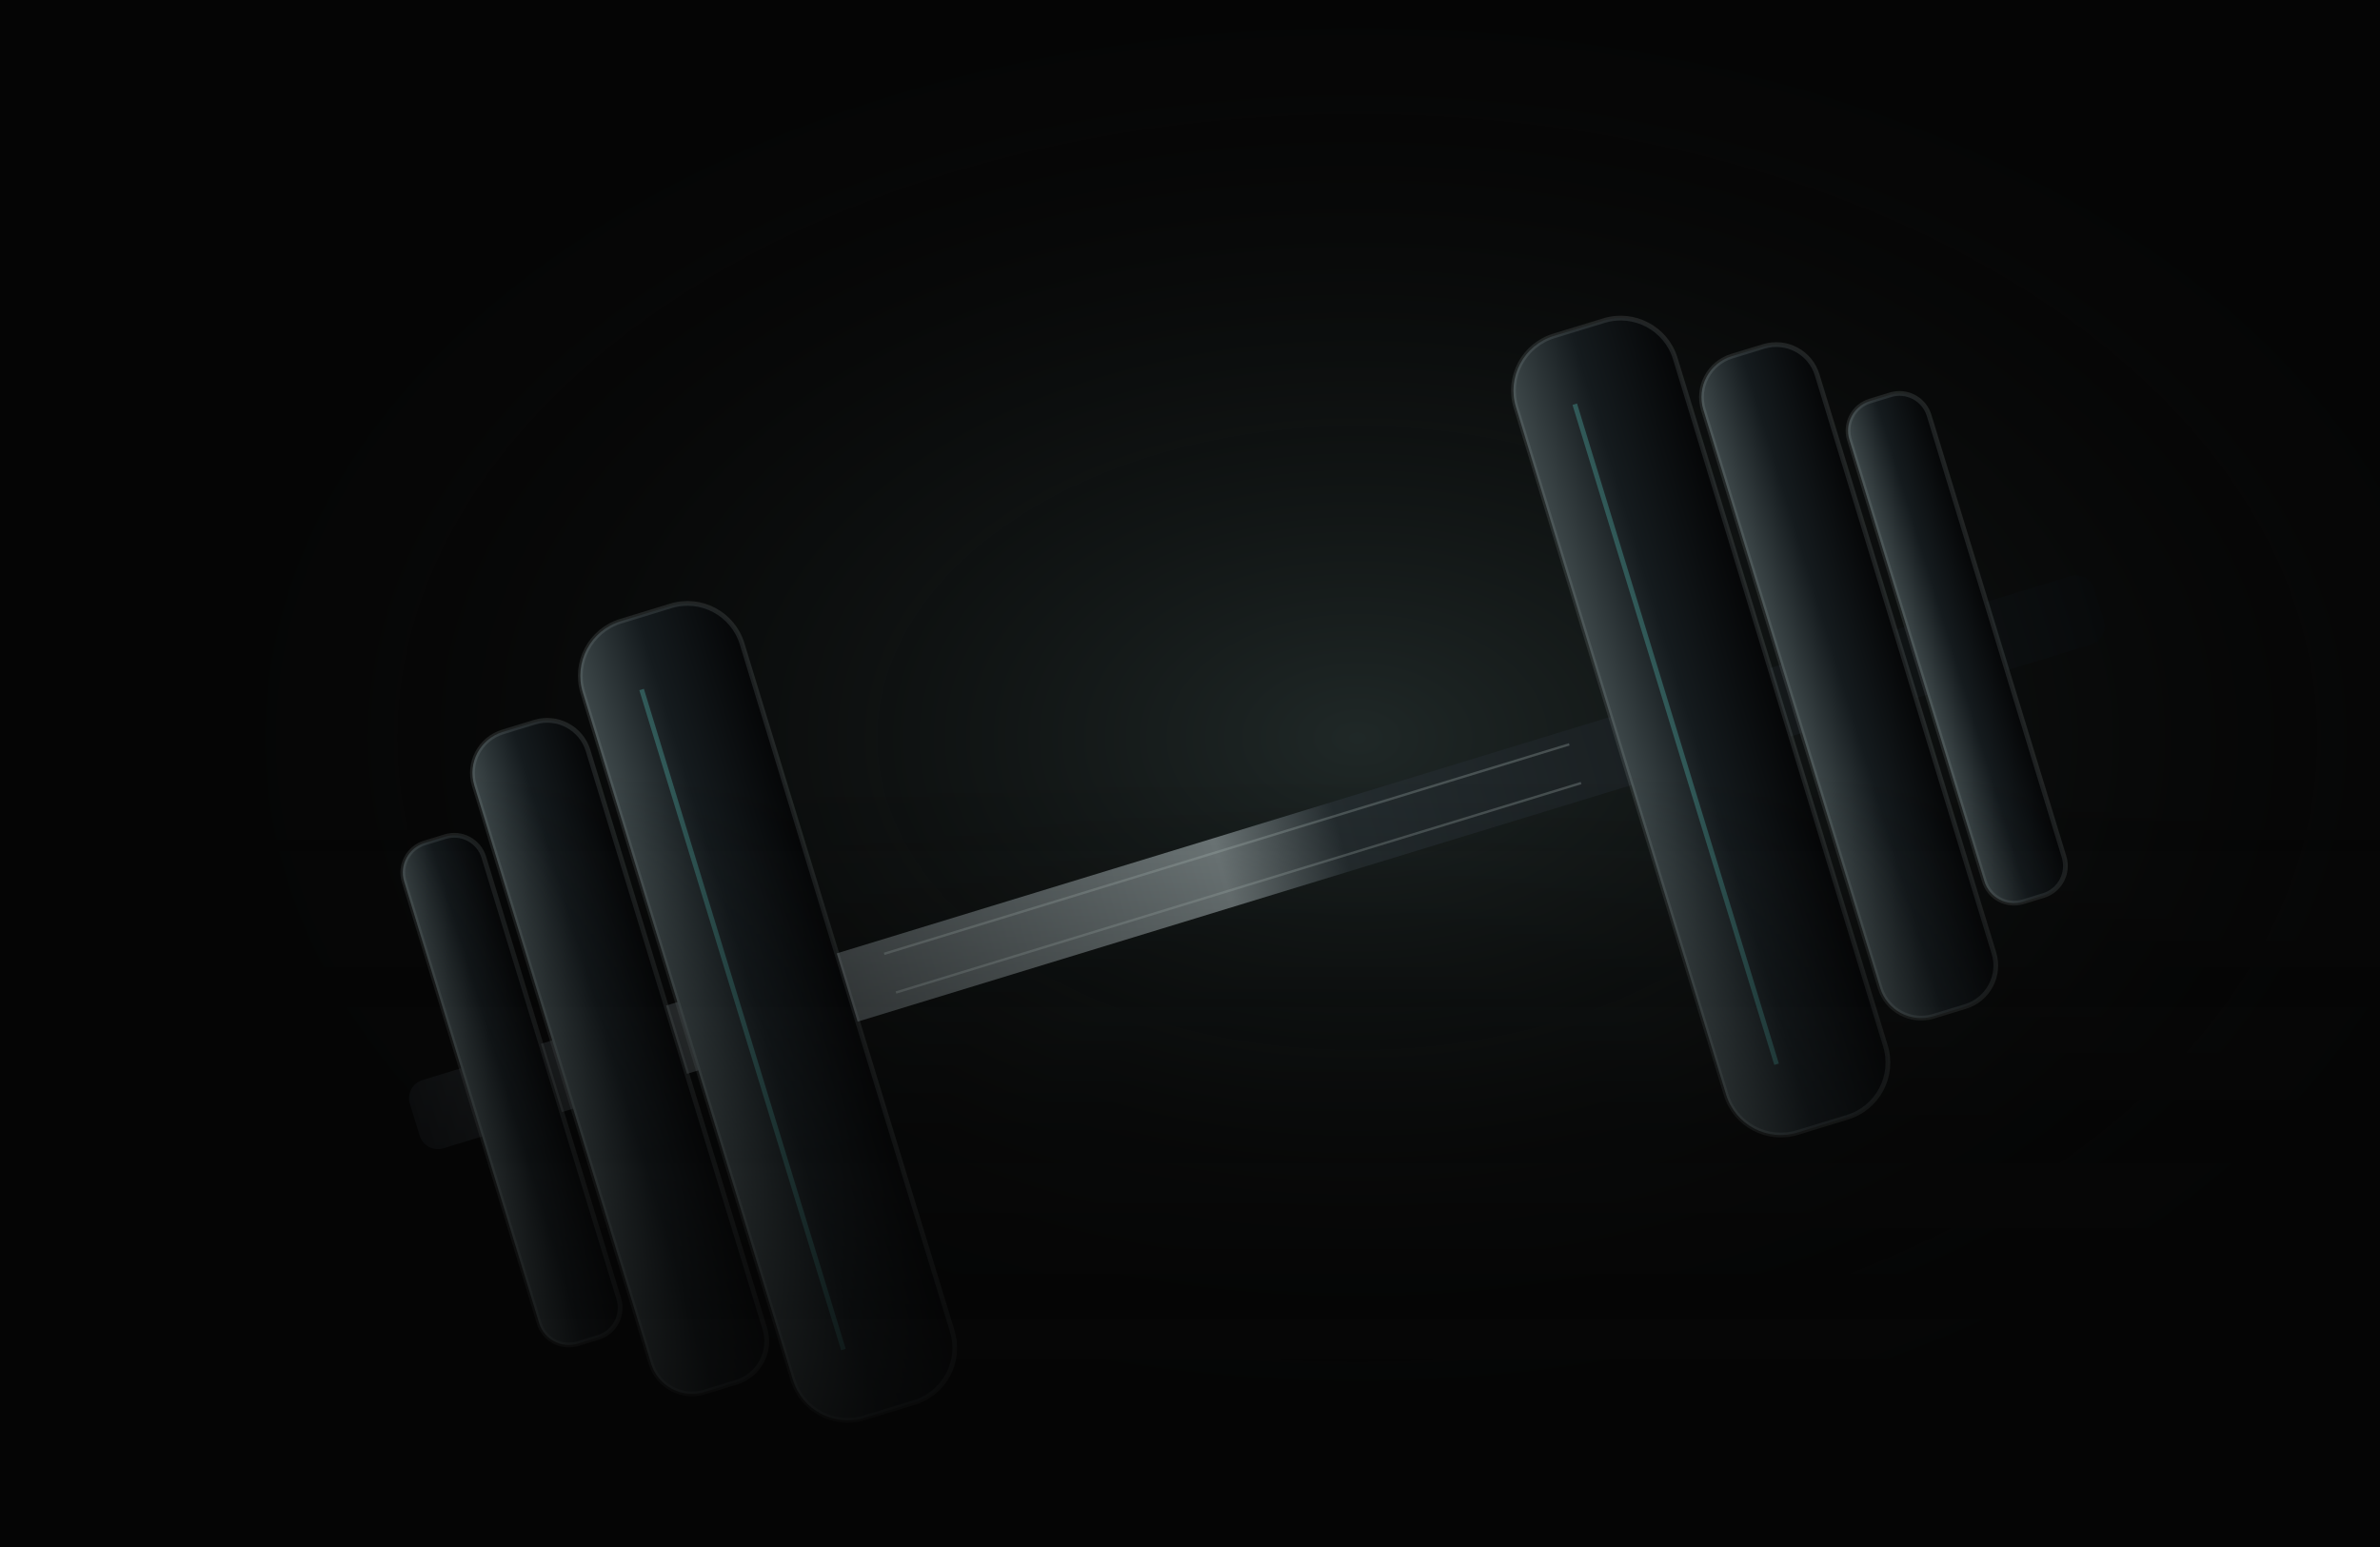
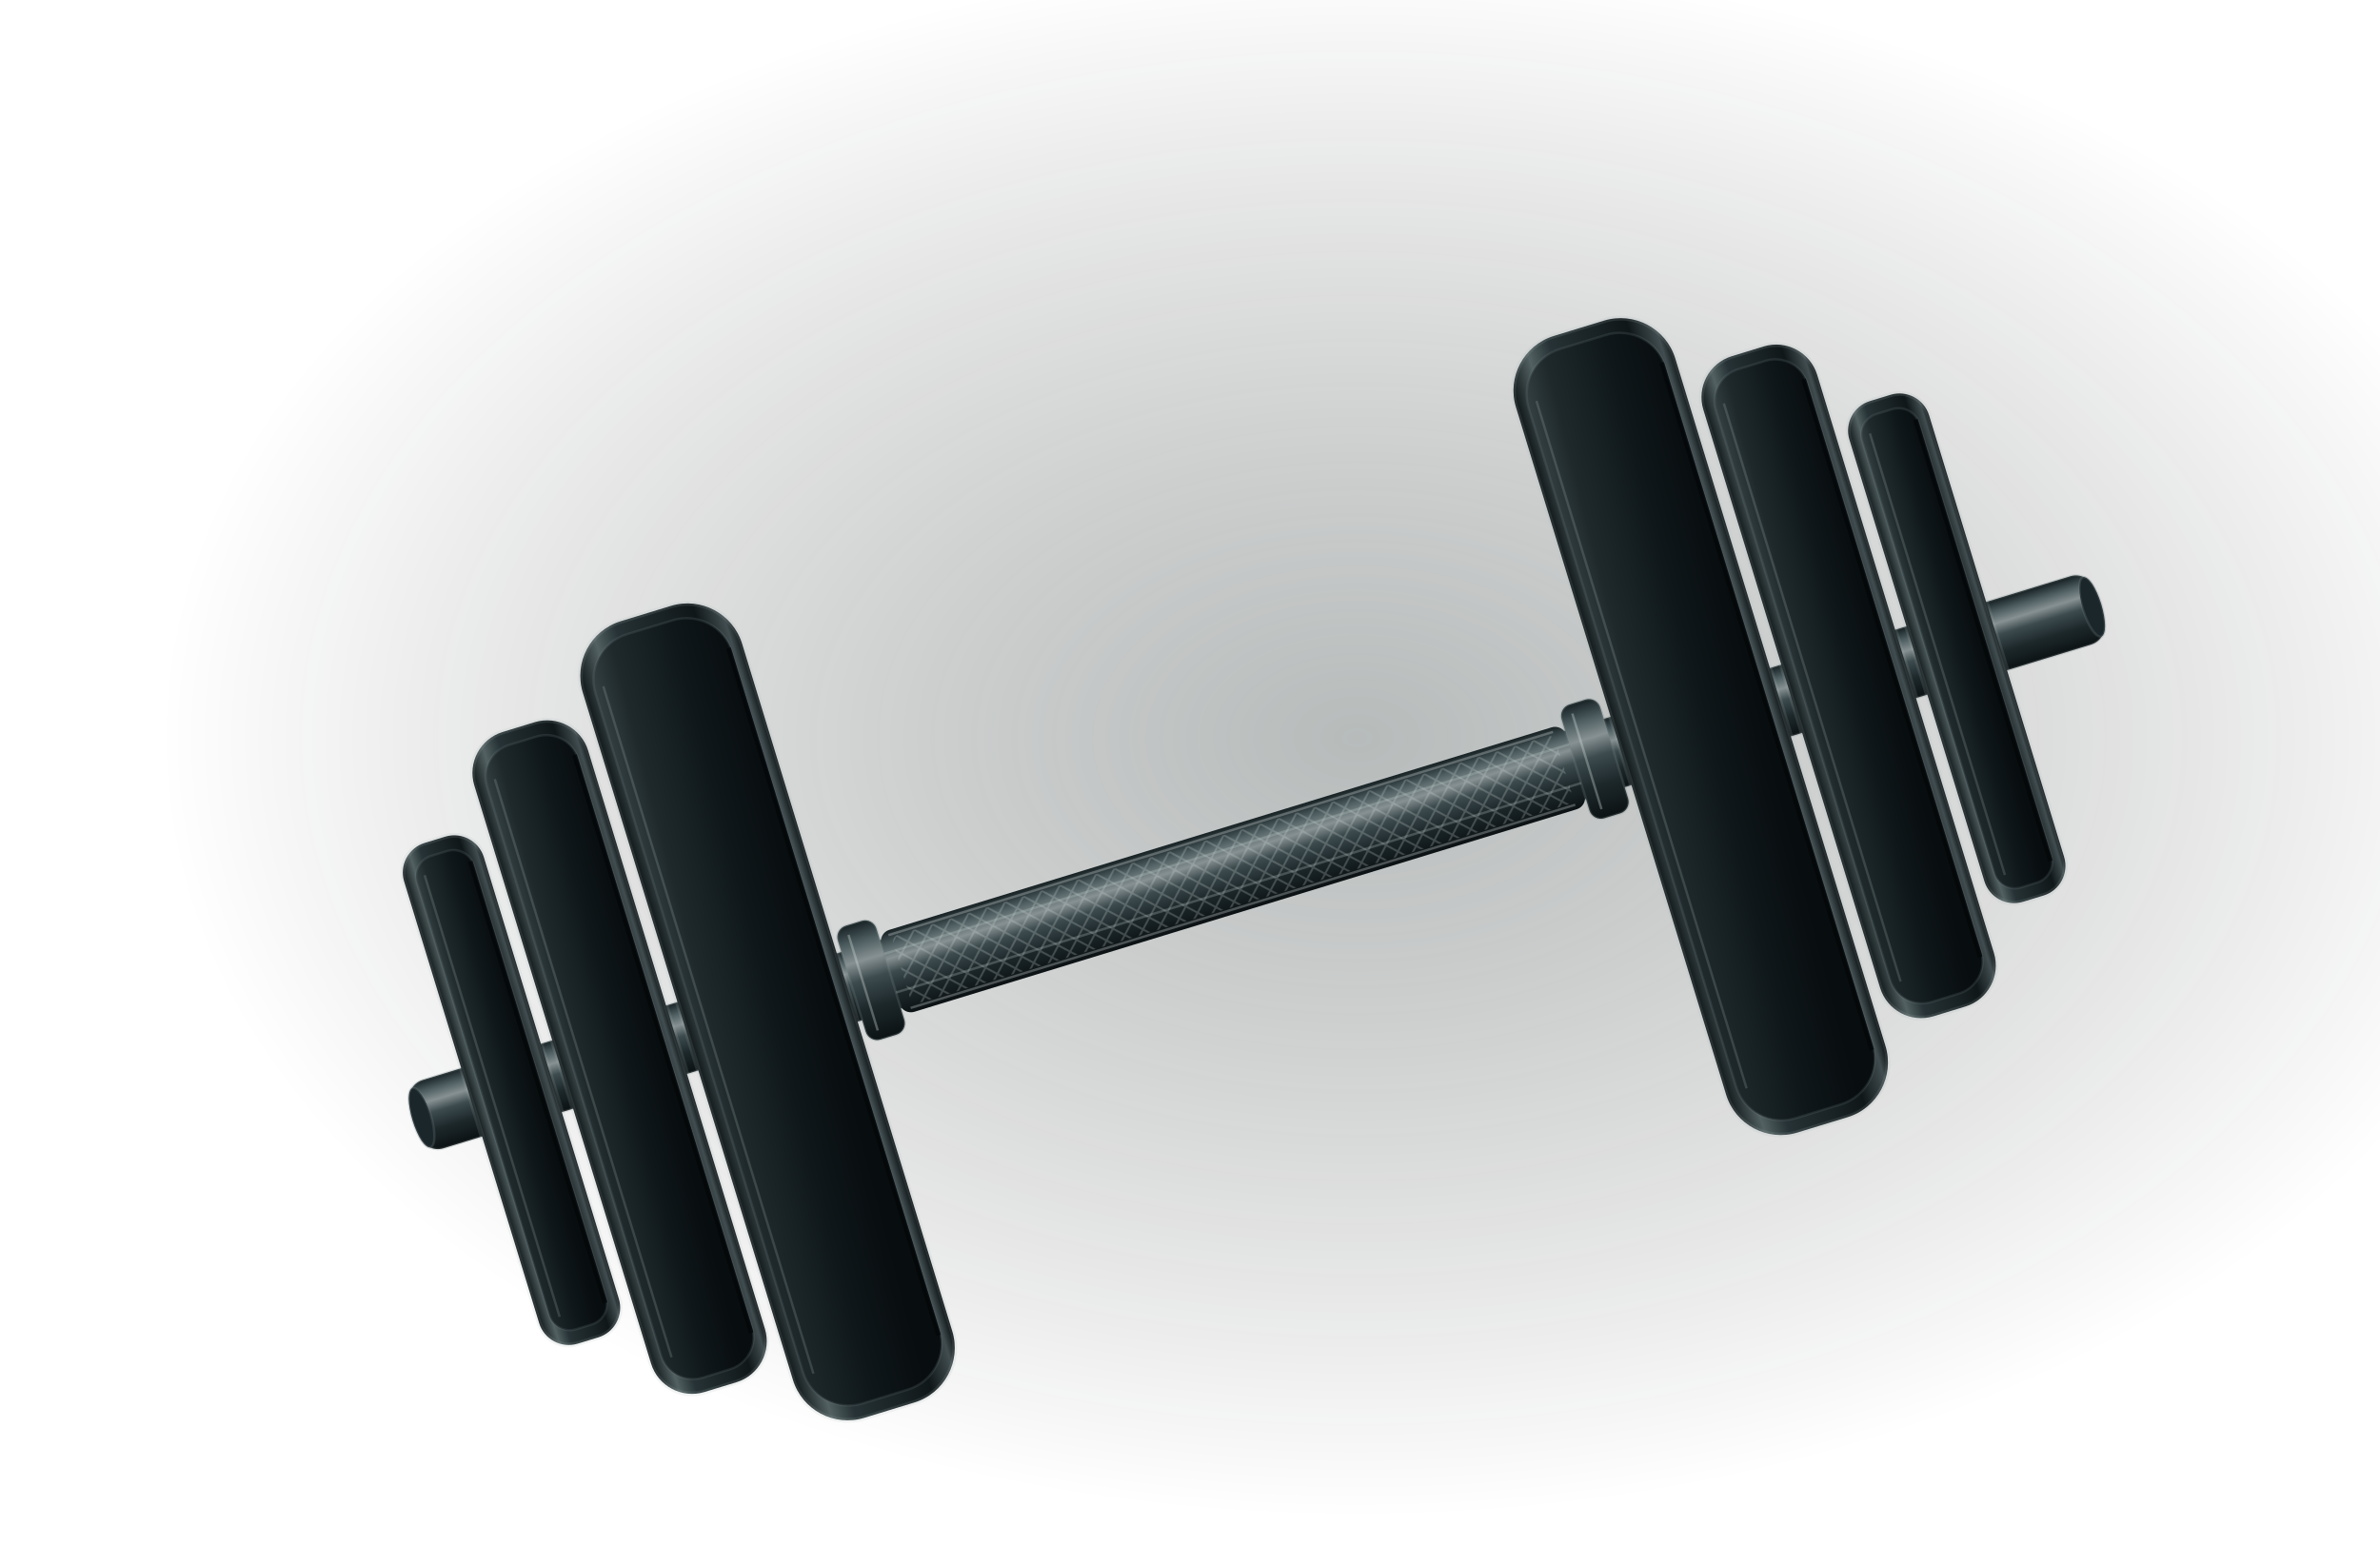
<svg xmlns="http://www.w3.org/2000/svg" width="1000" height="650" viewBox="0 0 1000 650">
  <defs>
    <radialGradient id="glow">
-       <stop stop-color="#394a48" stop-opacity=".5" />
+       <stop stop-color="#303e3c" stop-opacity=".35" />
      <stop offset="1" stop-color="#050505" stop-opacity="0" />
    </radialGradient>
-     <linearGradient id="steel" x1="0" x2="1">
-       <stop stop-color="#101214" />
-       <stop offset=".48" stop-color="#737d7e" />
-       <stop offset=".55" stop-color="#252d30" />
-       <stop offset="1" stop-color="#080a0b" />
+     <linearGradient id="steel" x1="0" y1="0" x2="0" y2="1">
+       <stop stop-color="#172124" />
+       <stop offset=".16" stop-color="#4d5d60" />
+       <stop offset=".32" stop-color="#879193" />
+       <stop offset=".48" stop-color="#3d4b4e" />
+       <stop offset=".72" stop-color="#1d282b" />
+       <stop offset="1" stop-color="#0c1214" />
    </linearGradient>
-     <linearGradient id="plate">
-       <stop stop-color="#3d4749" />
-       <stop offset=".45" stop-color="#151b1e" />
-       <stop offset="1" stop-color="#050607" />
+     <linearGradient id="plate" x1="0" y1="0" x2="1" y2=".25">
+       <stop stop-color="#354143" />
+       <stop offset=".2" stop-color="#1f292c" />
+       <stop offset=".62" stop-color="#0f171a" />
+       <stop offset="1" stop-color="#080d0f" />
    </linearGradient>
-     <linearGradient id="fade" x2="0" y2="1">
-       <stop offset=".5" stop-color="#050505" stop-opacity="0" />
-       <stop offset="1" stop-color="#050505" />
+     <linearGradient id="plate-edge">
+       <stop stop-color="#0f1618" />
+       <stop offset=".16" stop-color="#536162" />
+       <stop offset=".3" stop-color="#263235" />
+       <stop offset=".78" stop-color="#101719" />
+       <stop offset=".94" stop-color="#414d50" />
+       <stop offset="1" stop-color="#0c1214" />
    </linearGradient>
+     <pattern id="knurl" width="8" height="8" patternUnits="userSpaceOnUse">
+       <path d="M0 0l8 8M8 0 0 8" fill="none" stroke="#d0dad9" stroke-opacity=".24" stroke-width=".8" />
+     </pattern>
  </defs>
-   <path fill="#050505" d="M0 0h1000v650H0z" />
  <ellipse cx="570" cy="310" rx="500" ry="330" fill="url(#glow)" />
  <g transform="translate(120 70) rotate(-17 400 300)">
-     <rect x="40" y="280" width="740" height="30" rx="8" fill="url(#steel)" />
+     <rect class="dumbbell-shaft" x="40" y="280" width="740" height="30" rx="8" fill="url(#steel)" stroke="#7b8a8c" stroke-opacity=".22" />
+     <g class="dumbbell-handle">
+       <rect x="249" y="277" width="301" height="36" rx="5" fill="url(#steel)" />
+       <rect x="254" y="280" width="291" height="30" rx="3" fill="url(#knurl)" />
+       <path d="M253 279h292m-292 32h292" stroke="#dce4e2" stroke-opacity=".3" />
+       <rect x="232" y="270" width="17" height="50" rx="5" fill="url(#steel)" stroke="#7a8889" stroke-opacity=".25" />
+       <rect x="550" y="270" width="17" height="50" rx="5" fill="url(#steel)" stroke="#7a8889" stroke-opacity=".25" />
+       <path d="M237 274v42m318-42v42" stroke="#d7dfdc" stroke-opacity=".34" />
+       <ellipse cx="43" cy="295" rx="4" ry="13" fill="#1a2629" stroke="#7a8889" stroke-opacity=".24" />
+       <ellipse cx="777" cy="295" rx="4" ry="13" fill="#1a2629" stroke="#7a8889" stroke-opacity=".24" />
+     </g>
    <g fill="url(#plate)" stroke="#a7b5b6" stroke-opacity=".15" stroke-width="2">
-       <rect x="160" y="120" width="70" height="350" rx="24" />
-       <rect x="105" y="150" width="50" height="290" rx="18" />
-       <rect x="65" y="185" width="35" height="220" rx="13" />
-       <rect x="570" y="120" width="70" height="350" rx="24" />
-       <rect x="645" y="150" width="50" height="290" rx="18" />
-       <rect x="700" y="185" width="35" height="220" rx="13" />
+       <g class="dumbbell-plate dumbbell-plate-left dumbbell-plate-inner">
+         <rect x="160" y="120" width="70" height="350" rx="24" fill="url(#plate-edge)" />
+         <rect x="165" y="126" width="60" height="338" rx="20" fill="url(#plate)" stroke="#718184" stroke-opacity=".2" stroke-width="1" />
+         <path d="M169 144v302" fill="none" stroke="#b7c4c1" stroke-opacity=".2" stroke-width="1" />
+         <path d="M224 144v302" fill="none" stroke="#030708" stroke-opacity=".7" stroke-width="2" />
+       </g>
+       <g class="dumbbell-plate dumbbell-plate-left dumbbell-plate-middle">
+         <rect x="105" y="150" width="50" height="290" rx="18" fill="url(#plate-edge)" />
+         <rect x="110" y="156" width="40" height="278" rx="14" fill="url(#plate)" stroke="#718184" stroke-opacity=".2" stroke-width="1" />
+         <path d="M114 168v254" fill="none" stroke="#b7c4c1" stroke-opacity=".2" stroke-width="1" />
+         <path d="M149 168v254" fill="none" stroke="#030708" stroke-opacity=".7" stroke-width="2" />
+       </g>
+       <g class="dumbbell-plate dumbbell-plate-left dumbbell-plate-outer">
+         <rect x="65" y="185" width="35" height="220" rx="13" fill="url(#plate-edge)" />
+         <rect x="70" y="191" width="25" height="208" rx="9" fill="url(#plate)" stroke="#718184" stroke-opacity=".2" stroke-width="1" />
+         <path d="M74 198v194" fill="none" stroke="#b7c4c1" stroke-opacity=".2" stroke-width="1" />
+         <path d="M94 198v194" fill="none" stroke="#030708" stroke-opacity=".7" stroke-width="2" />
+       </g>
+       <g class="dumbbell-plate dumbbell-plate-right dumbbell-plate-inner">
+         <rect x="570" y="120" width="70" height="350" rx="24" fill="url(#plate-edge)" />
+         <rect x="575" y="126" width="60" height="338" rx="20" fill="url(#plate)" stroke="#718184" stroke-opacity=".2" stroke-width="1" />
+         <path d="M579 144v302" fill="none" stroke="#b7c4c1" stroke-opacity=".2" stroke-width="1" />
+         <path d="M634 144v302" fill="none" stroke="#030708" stroke-opacity=".7" stroke-width="2" />
+       </g>
+       <g class="dumbbell-plate dumbbell-plate-right dumbbell-plate-middle">
+         <rect x="645" y="150" width="50" height="290" rx="18" fill="url(#plate-edge)" />
+         <rect x="650" y="156" width="40" height="278" rx="14" fill="url(#plate)" stroke="#718184" stroke-opacity=".2" stroke-width="1" />
+         <path d="M654 168v254" fill="none" stroke="#b7c4c1" stroke-opacity=".2" stroke-width="1" />
+         <path d="M689 168v254" fill="none" stroke="#030708" stroke-opacity=".7" stroke-width="2" />
+       </g>
+       <g class="dumbbell-plate dumbbell-plate-right dumbbell-plate-outer">
+         <rect x="700" y="185" width="35" height="220" rx="13" fill="url(#plate-edge)" />
+         <rect x="705" y="191" width="25" height="208" rx="9" fill="url(#plate)" stroke="#718184" stroke-opacity=".2" stroke-width="1" />
+         <path d="M709 198v194" fill="none" stroke="#b7c4c1" stroke-opacity=".2" stroke-width="1" />
+         <path d="M729 198v194" fill="none" stroke="#030708" stroke-opacity=".7" stroke-width="2" />
+       </g>
    </g>
    <path d="M249 286h301m-301 17h301" stroke="#c6d4d2" stroke-opacity=".25" />
-     <path d="M184 150v290m410-290v290" stroke="#6afbf0" stroke-opacity=".24" stroke-width="2" />
  </g>
-   <path fill="url(#fade)" d="M0 0h1000v650H0z" />
</svg>
